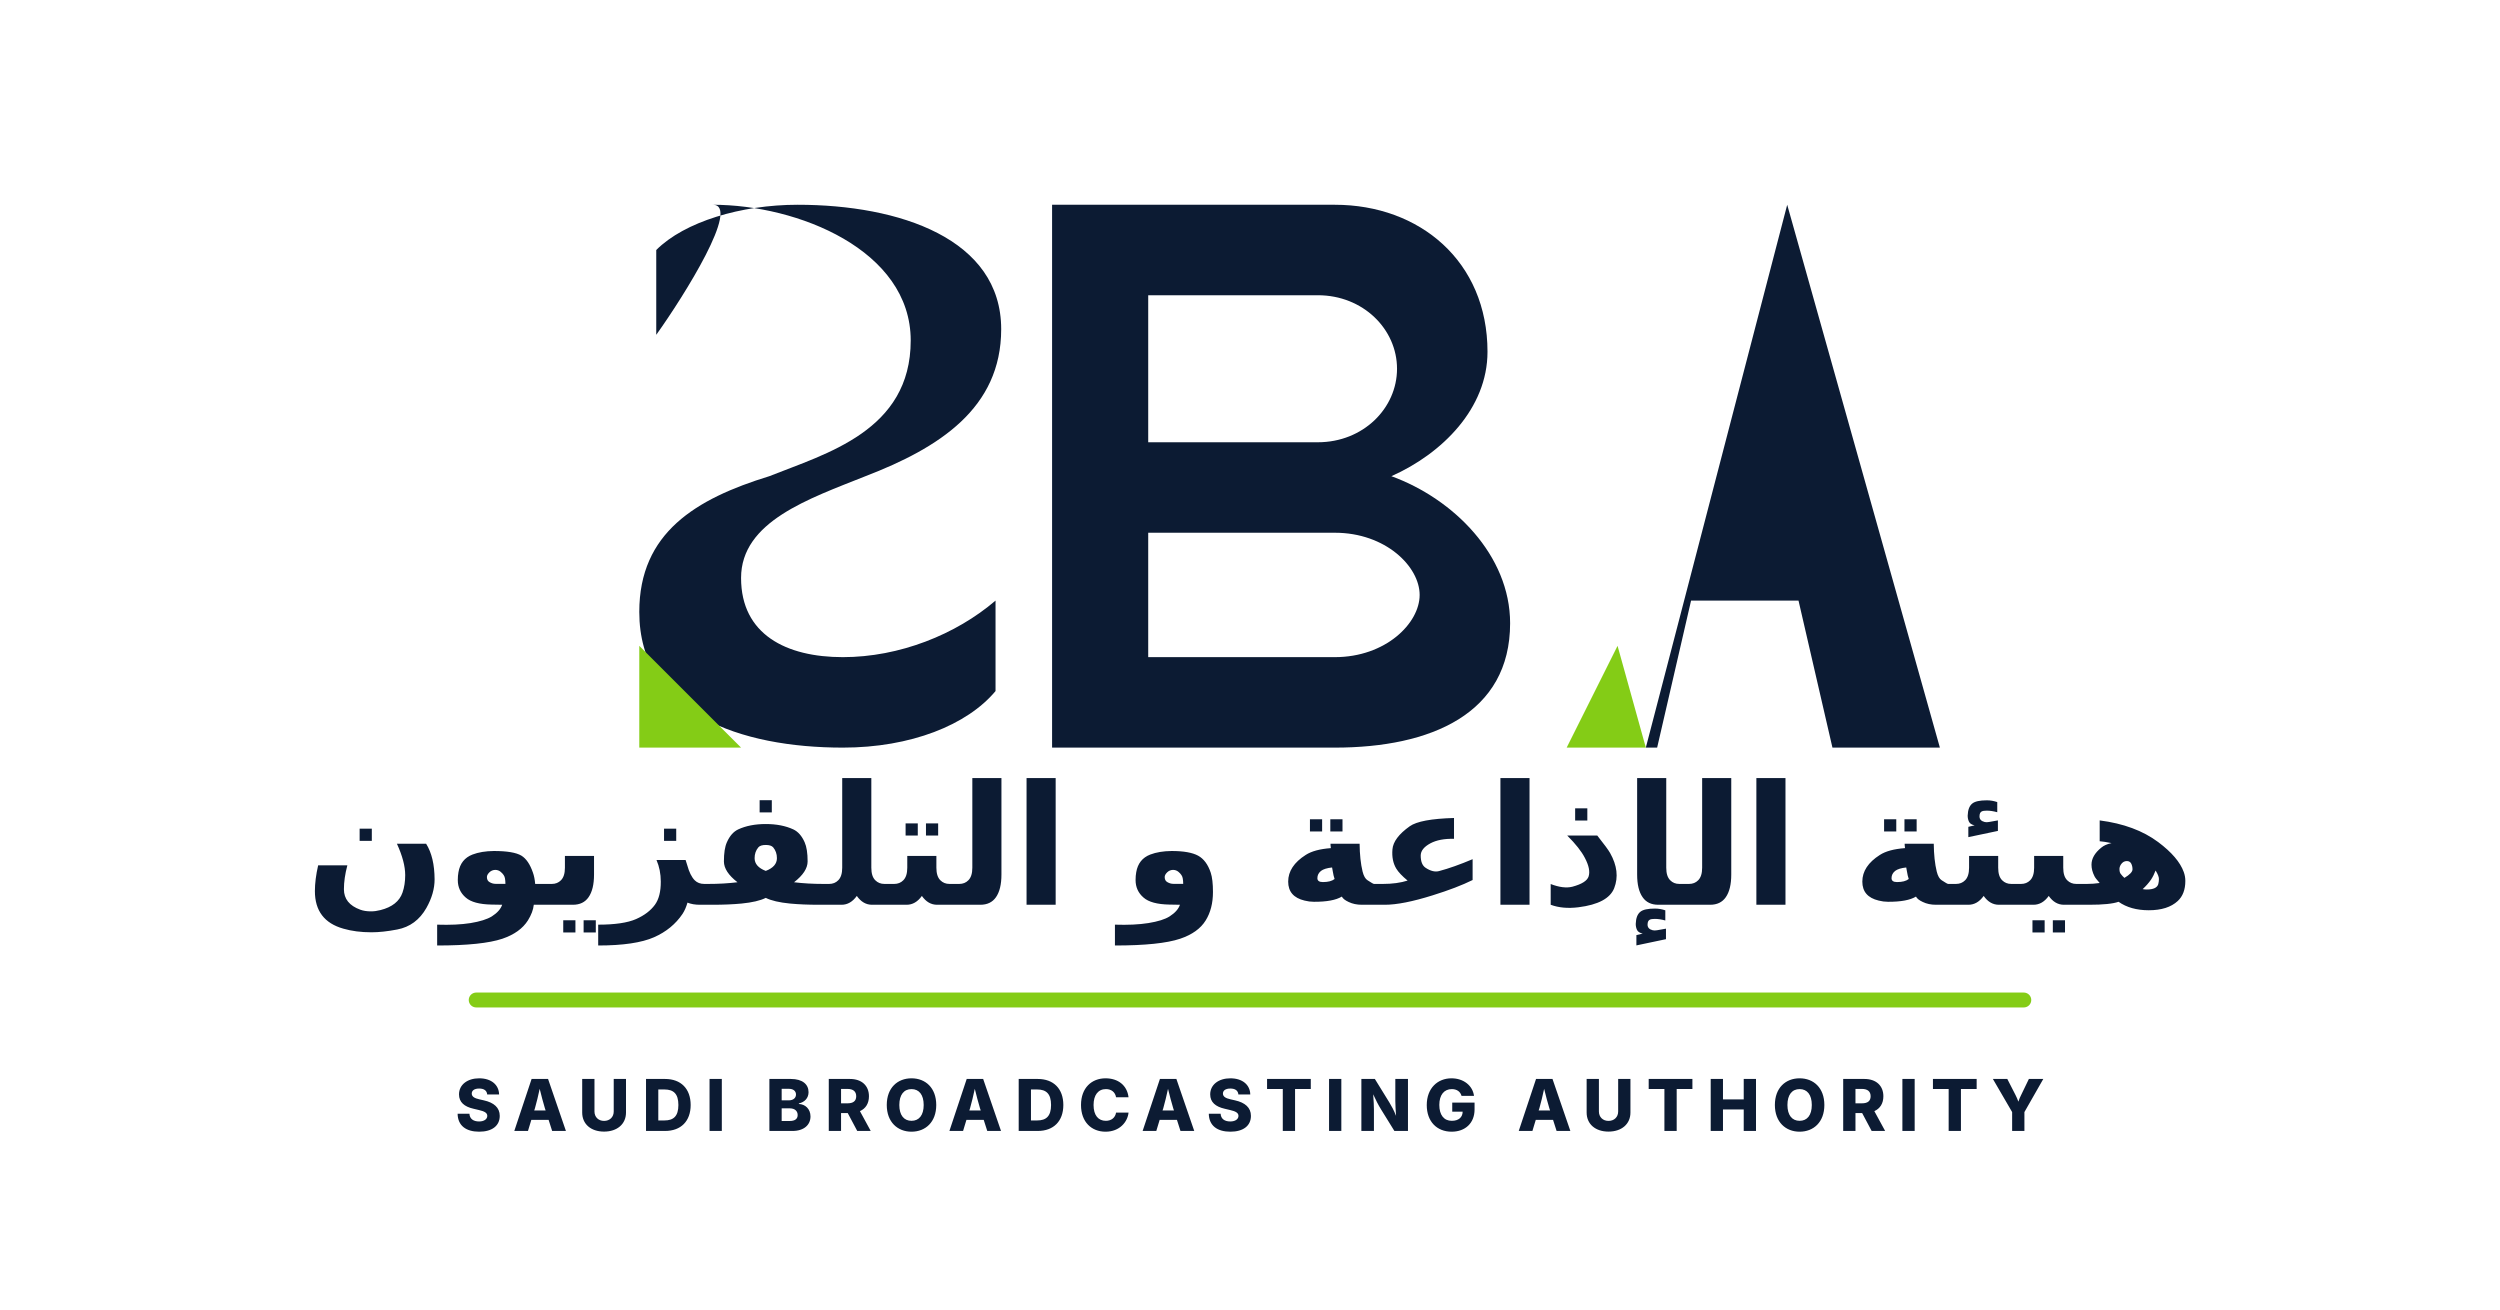
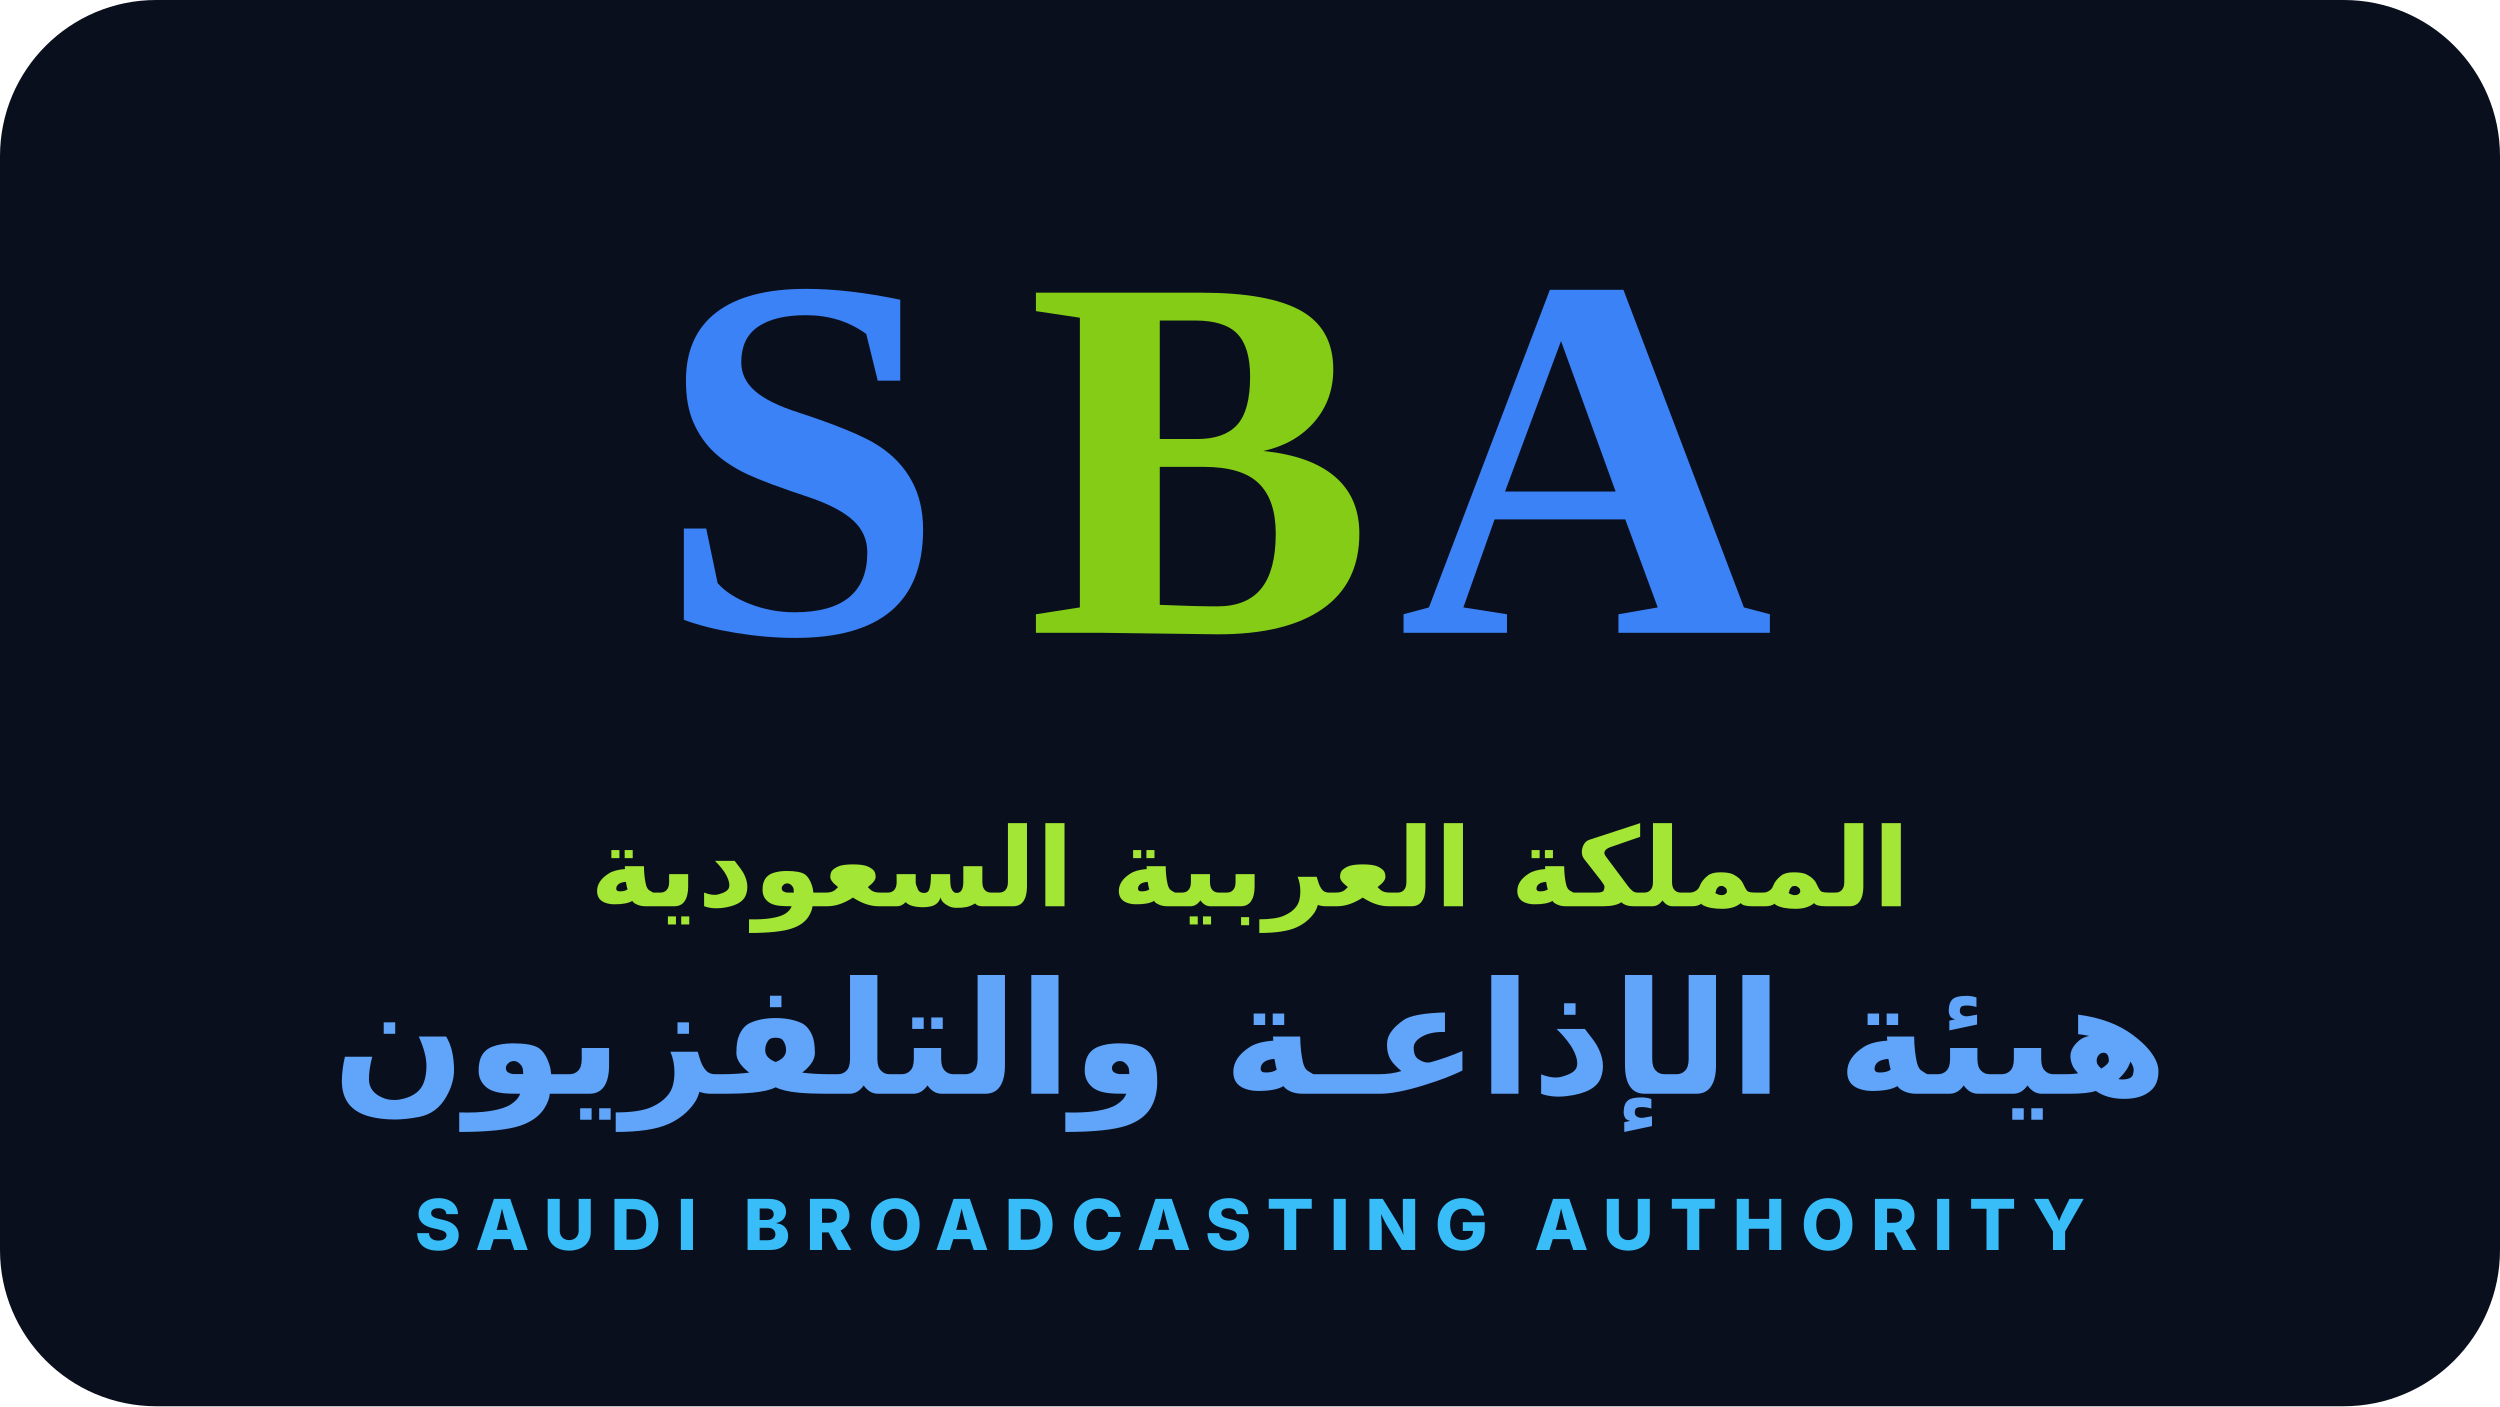
- <svg xmlns="http://www.w3.org/2000/svg" viewBox="0 0 420 220" fill="none">
-   <g transform="translate(210, 80) scale(0.95)">
-     <path d="M-95 -48 C-80 -48, -60 -40, -60 -24 C-60 -8, -75 -4, -85 0 C-98 4, -108 10, -108 24 C-108 42, -90 48, -72 48 C-60 48, -50 44, -45 38 L-45 22 C-52 28, -62 32, -72 32 C-82 32, -90 28, -90 18 C-90 8, -78 4, -68 0 C-55 -5, -44 -12, -44 -26 C-44 -42, -62 -48, -80 -48 C-90 -48, -100 -45, -105 -40 L-105 -25 C-100 -32, -90 -48, -95 -48 Z" fill="#0C1B33" />
-     <polygon points="-108,30 -90,48 -108,48" fill="#84CC16" />
-     <path d="M-35 -48 L15 -48 C30 -48, 42 -38, 42 -22 C42 -12, 34 -4, 25 0 C36 4, 46 14, 46 26 C46 42, 32 48, 15 48 L-35 48 Z M-18 -32 L-18 -6 L12 -6 C20 -6, 26 -12, 26 -19 C26 -26, 20 -32, 12 -32 Z M-18 10 L-18 32 L15 32 C24 32, 30 26, 30 21 C30 16, 24 10, 15 10 Z" fill="#0C1B33" />
-     <path d="M70 48 L95 -48 L122 48 L103 48 L97 22 L78 22 L72 48 Z M83 6 L93 -30 L101 6 Z" fill="#0C1B33" />
-     <polygon points="56,48 70,48 65,30" fill="#84CC16" />
+ <svg xmlns="http://www.w3.org/2000/svg" viewBox="0 0 320 180" fill="none">
+   <rect width="320" height="180" rx="20" fill="#0A0F1D" />
+   <g transform="translate(160, 62) scale(0.95)">
+     <text x="-80" y="20" font-family="'Georgia', 'Times New Roman', serif" font-weight="900" font-size="70" fill="#3B82F6">S</text>
+     <text x="-30" y="20" font-family="'Georgia', 'Times New Roman', serif" font-weight="900" font-size="70" fill="#84CC16">B</text>
+     <text x="20" y="20" font-family="'Georgia', 'Times New Roman', serif" font-weight="900" font-size="70" fill="#3B82F6">A</text>
  </g>
-   <text x="210" y="152" text-anchor="middle" font-family="'Tajawal', 'Cairo', 'Segoe UI', sans-serif" font-weight="900" font-size="28" fill="#0C1B33" letter-spacing="-0.5">هيئة الإذاعة و التلفزيون</text>
-   <line x1="80" y1="168" x2="340" y2="168" stroke="#84CC16" stroke-width="2.5" stroke-linecap="round" />
-   <text x="210" y="190" text-anchor="middle" font-family="'Inter', 'Segoe UI', sans-serif" font-weight="800" font-size="12" fill="#0C1B33" letter-spacing="2">SAUDI BROADCASTING AUTHORITY</text>
+   <text x="160" y="116" text-anchor="middle" font-family="'Tajawal', 'Cairo', sans-serif" font-weight="800" font-size="14" fill="#A3E635">المملكة العربية السعودية</text>
+   <text x="160" y="140" text-anchor="middle" font-family="'Tajawal', 'Cairo', sans-serif" font-weight="900" font-size="20" fill="#60A5FA">هيئة الإذاعـة والتلفزيون</text>
+   <text x="160" y="160" text-anchor="middle" font-family="'Inter', sans-serif" font-weight="800" font-size="9" fill="#38BDF8" letter-spacing="2">SAUDI BROADCASTING AUTHORITY</text>
</svg>
